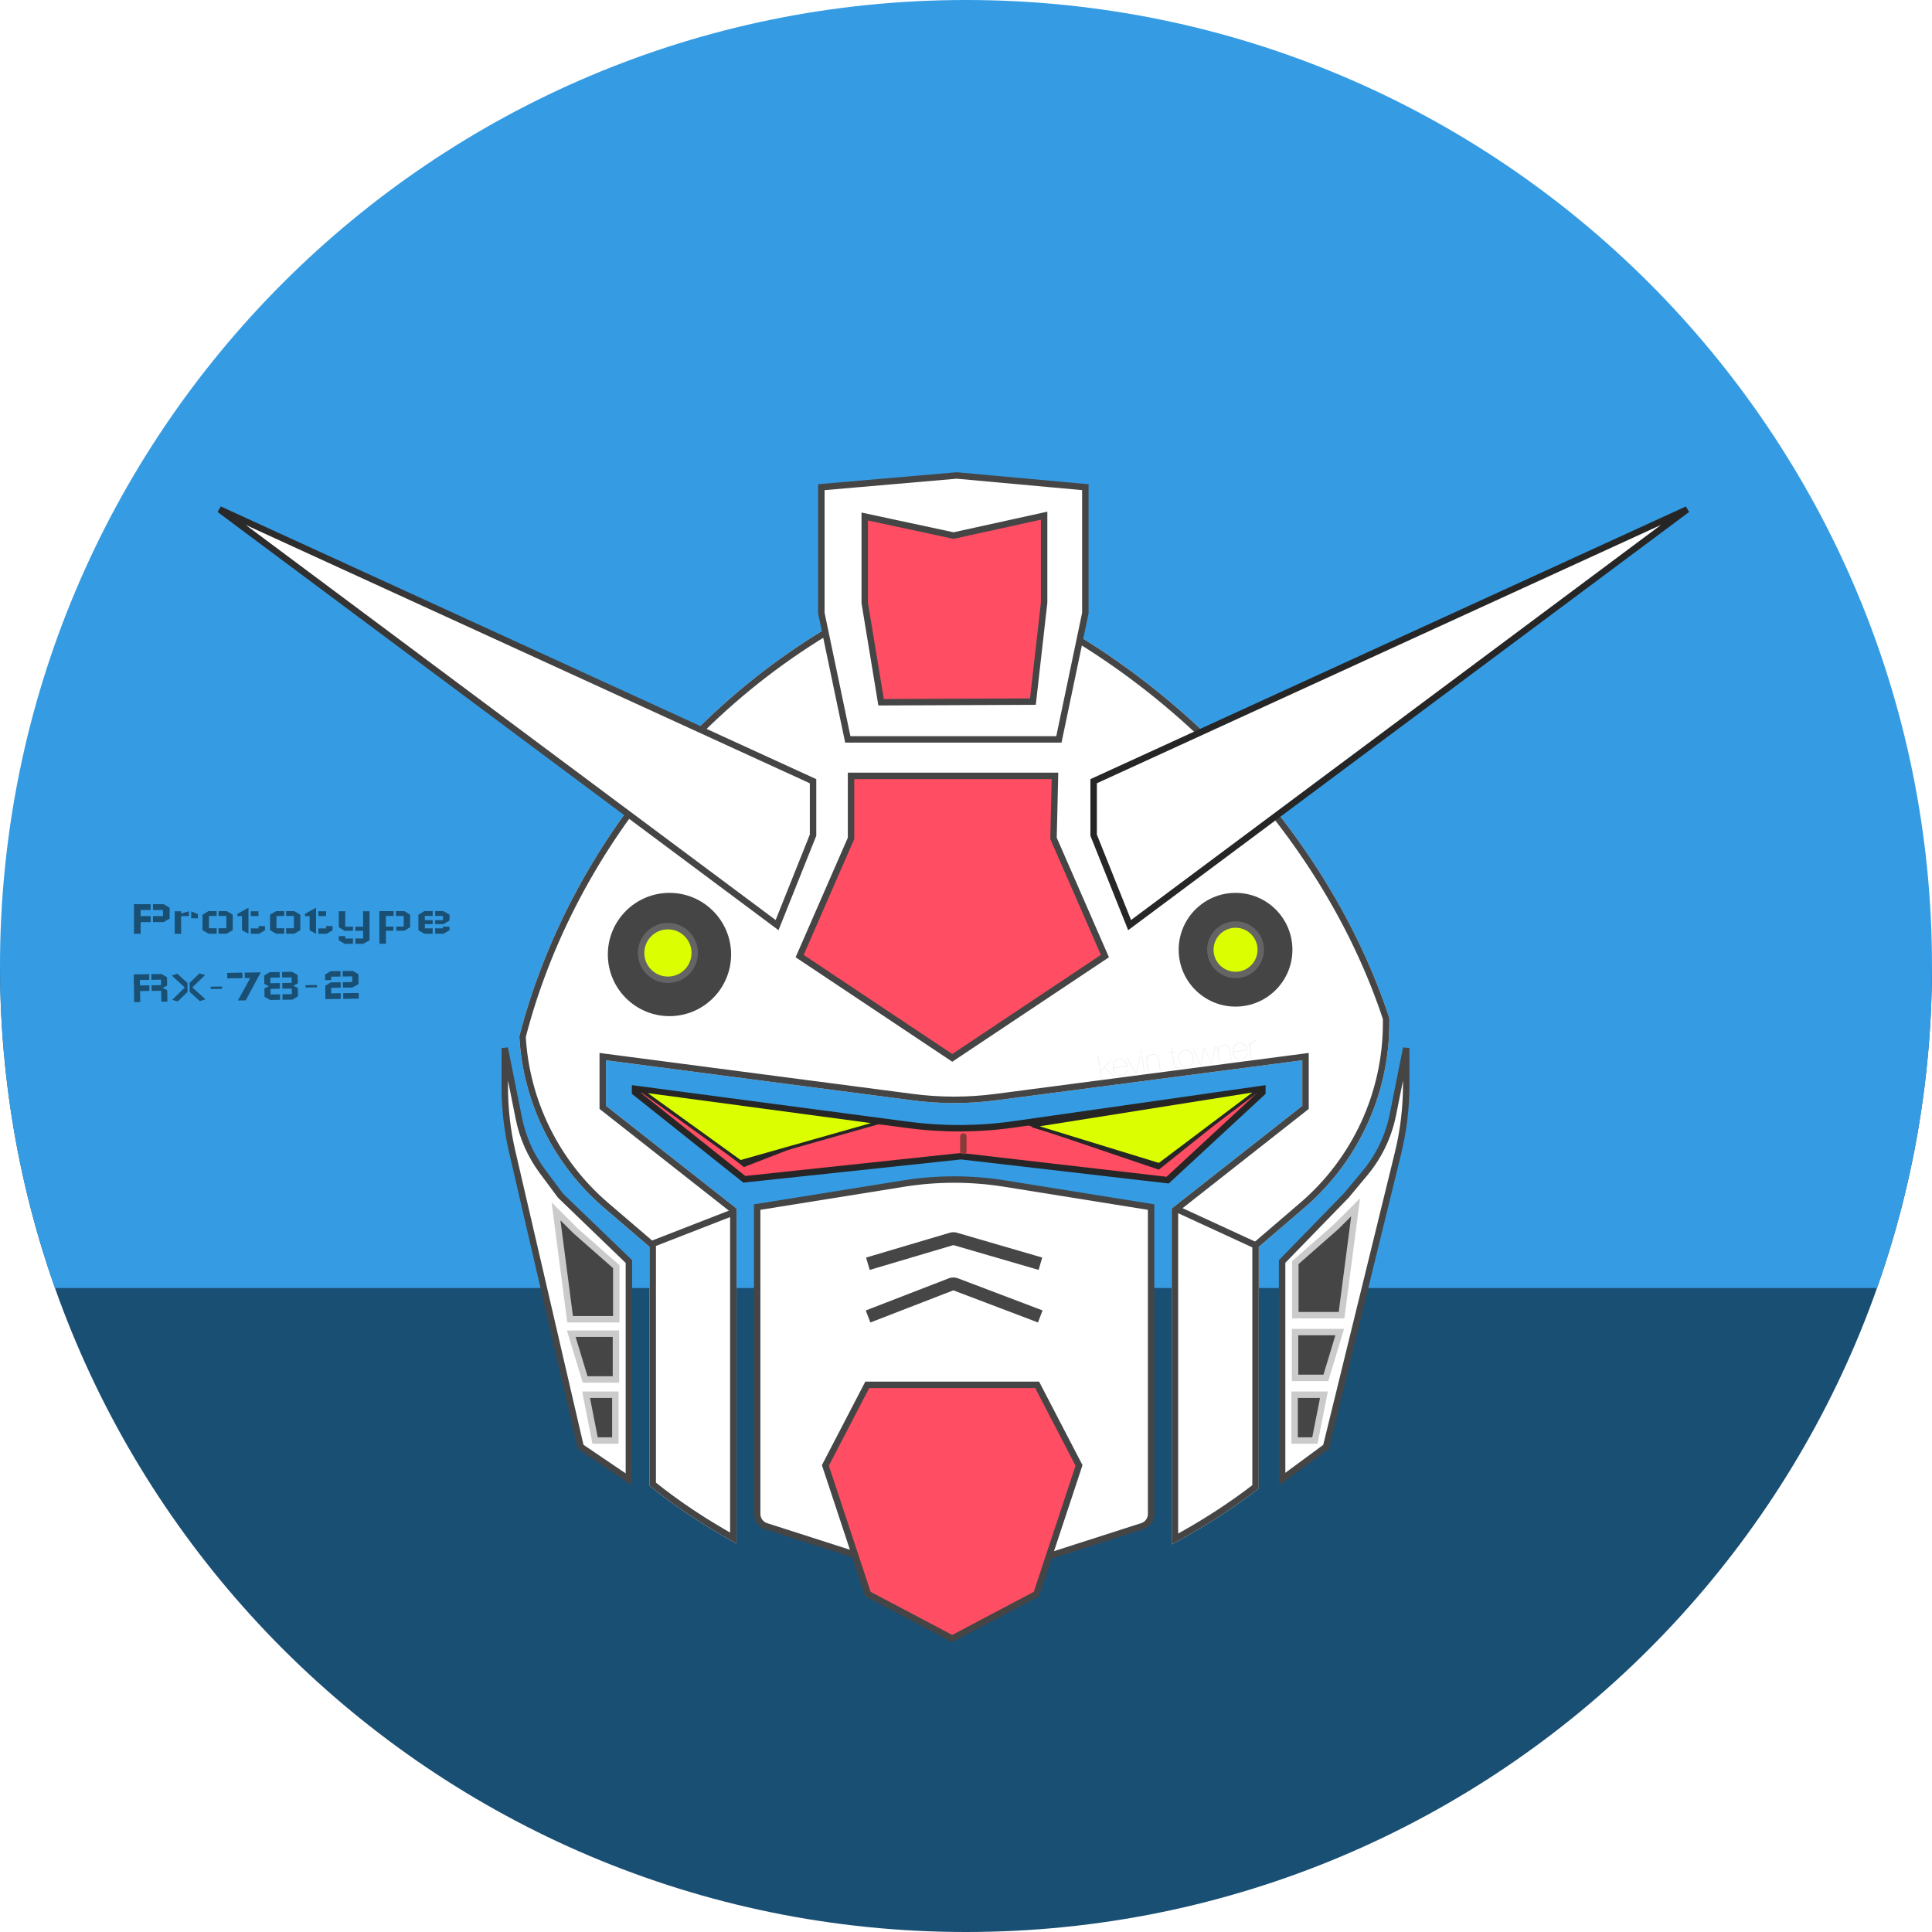
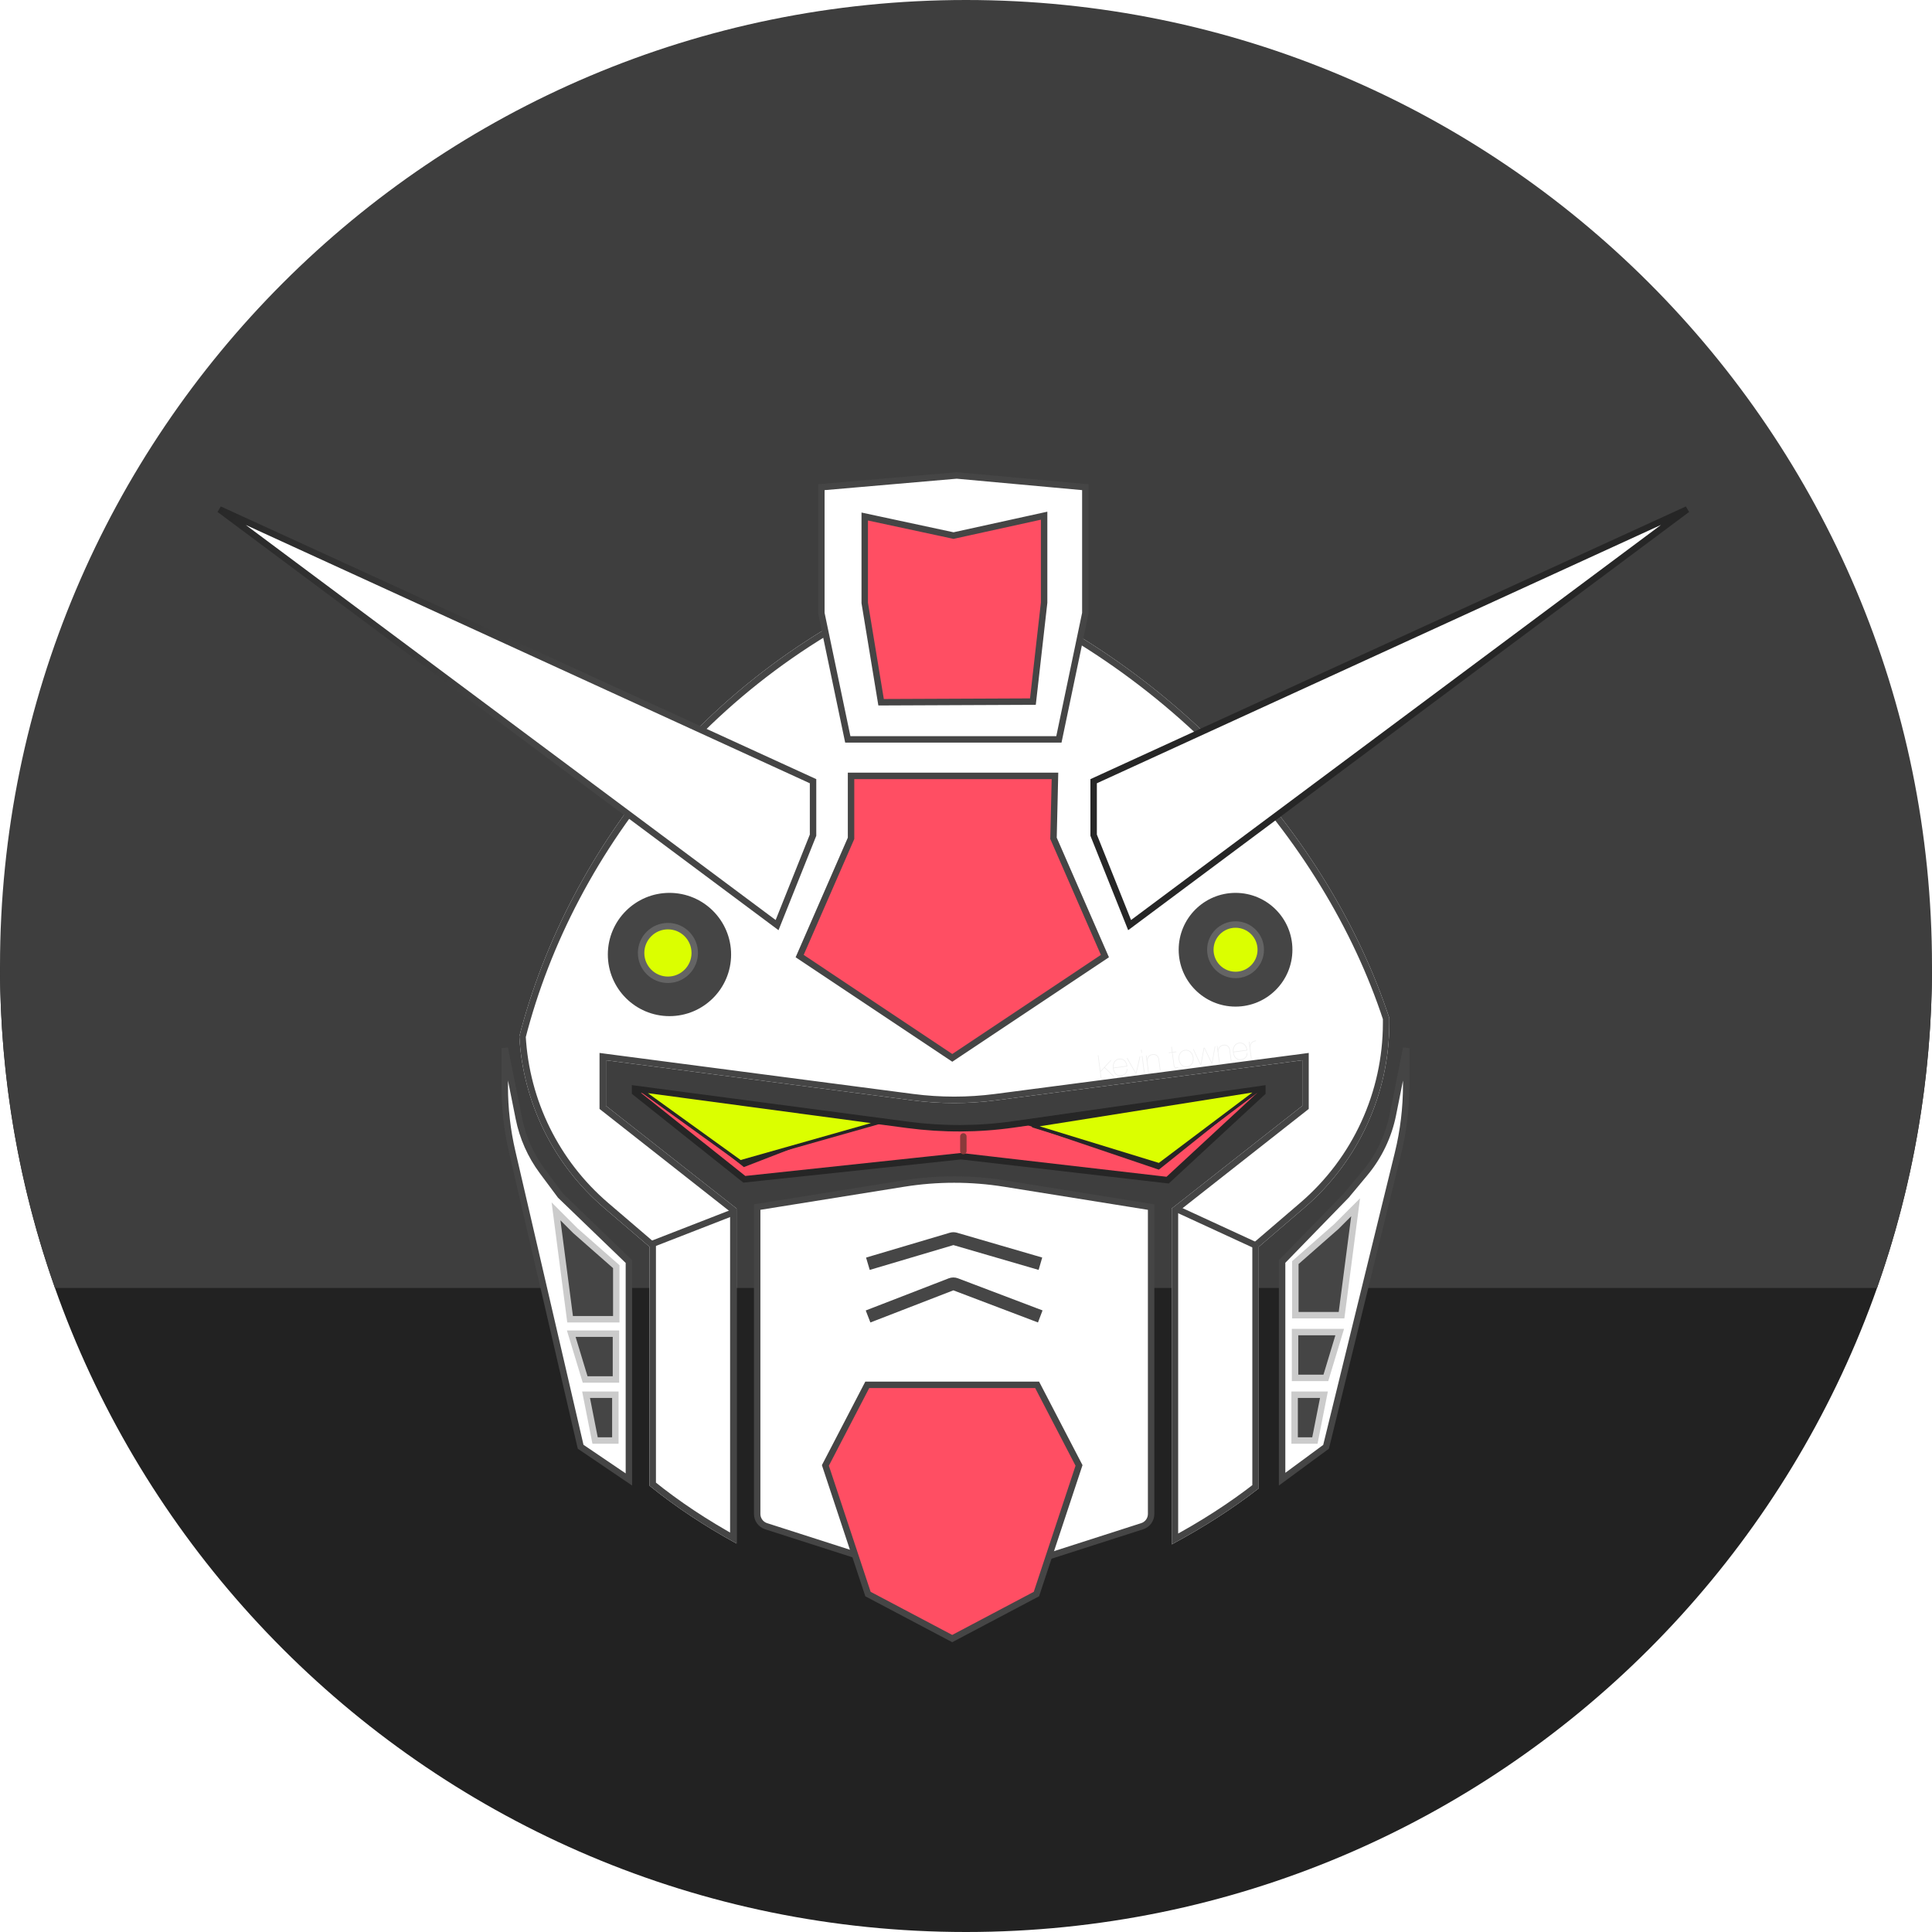
<svg xmlns="http://www.w3.org/2000/svg" width="60" height="60" viewBox="0 0 60 60" fill="none">
  <rect width="60" height="60" fill="white" />
-   <path fill-rule="evenodd" clip-rule="evenodd" d="M30 60C46.569 60 60 46.569 60 30H0C0 46.569 13.431 60 30 60Z" fill="#1A4F74" />
-   <path fill-rule="evenodd" clip-rule="evenodd" d="M58.293 40C59.398 36.872 60 33.506 60 30C60 13.431 46.569 0 30 0C13.431 0 0 13.431 0 30C0 33.506 0.602 36.872 1.707 40H58.293Z" fill="#359CE4" />
-   <path d="M4.152 30.261L4.632 30.253L4.635 30.43L4.344 30.435L4.347 30.604L4.638 30.6L4.64 30.775L4.349 30.78L4.355 31.12L4.166 31.123L4.152 30.261ZM5.199 31.107L5.193 30.75L5.051 30.679L5.191 30.609L5.187 30.348L5.009 30.247L4.7 30.252L4.702 30.429L4.999 30.424L5.002 30.594L4.705 30.599L4.708 30.774L5.005 30.77L5.01 31.11L5.199 31.107ZM5.825 30.806L5.519 31.102L5.349 31.051L5.739 30.668L5.337 30.298L5.506 30.239L5.821 30.526L5.825 30.806ZM5.974 30.664L6.382 31.034L6.207 31.091L5.892 30.805L5.888 30.524L6.194 30.229L6.37 30.281L5.974 30.664ZM6.895 30.636L6.896 30.71L6.542 30.715L6.541 30.642L6.895 30.636ZM8.098 30.197L7.632 31.067L7.389 31.071L7.771 30.373L7.603 30.376L7.6 30.205L8.098 30.197ZM7.528 30.206L7.531 30.377L7.057 30.385L7.054 30.214L7.528 30.206ZM9.086 31.044L8.774 31.049L8.771 30.878L9.064 30.874L9.061 30.701L8.769 30.706L8.766 30.529L9.058 30.524L9.056 30.353L8.763 30.358L8.761 30.185L9.073 30.18L9.245 30.281L9.249 30.539L9.109 30.615L9.251 30.68L9.255 30.938L9.086 31.044ZM8.215 30.955L8.211 30.697L8.35 30.627L8.208 30.556L8.204 30.298L8.374 30.192L8.686 30.187L8.688 30.359L8.396 30.364L8.399 30.535L8.691 30.53L8.694 30.707L8.401 30.712L8.404 30.884L8.696 30.88L8.699 31.05L8.387 31.055L8.215 30.955ZM9.843 30.59L9.845 30.663L9.491 30.669L9.489 30.596L9.843 30.59ZM10.1 30.616L10.269 30.51L10.579 30.505L10.582 30.674L10.284 30.679L10.286 30.85L10.579 30.845L10.582 31.022L10.106 31.03L10.1 30.616ZM10.097 30.439L10.094 30.268L10.263 30.162L10.574 30.157L10.576 30.328L10.284 30.332L10.286 30.436L10.097 30.439ZM11.142 31.014L10.661 31.021L10.658 30.844L11.14 30.837L11.142 31.014ZM10.942 30.669L10.649 30.673L10.647 30.504L10.939 30.499L10.937 30.322L10.644 30.327L10.641 30.156L10.952 30.151L11.13 30.252L11.135 30.562L10.942 30.669Z" fill="#1A4F74" />
-   <path d="M4.16 28.08H4.678V28.261H4.368V28.45H4.678V28.637H4.368V29H4.16V28.08ZM5.269 28.528V28.19L5.082 28.08H4.75V28.261H5.061V28.45H4.75V28.637H5.082L5.269 28.528ZM5.426 28.301H5.626V28.37L5.866 28.301V28.45H5.626V29H5.426V28.301ZM6.146 28.389L5.938 28.301V28.518H6.146V28.389ZM6.289 28.406L6.476 28.296H6.729V28.446H6.489V28.827H6.729V28.998H6.476L6.289 28.888V28.406ZM7.228 28.406L7.041 28.296H6.787V28.446H7.028V28.827H6.787V28.998H7.041L7.228 28.888V28.406ZM7.788 28.301H8.028V28.45H7.788V28.301ZM8.23 28.76V28.89L8.047 29H7.788V28.832H8.028V28.76H8.23ZM7.716 28.19V28.832V29L7.516 28.89V28.45L7.372 28.451V28.381L7.716 28.19ZM8.387 28.406L8.575 28.296H8.827V28.446H8.587V28.827H8.827V28.998H8.575L8.387 28.888V28.406ZM9.327 28.406L9.139 28.296H8.885V28.446H9.127V28.827H8.885V28.998H9.139L9.327 28.888V28.406ZM9.887 28.301H10.127V28.45H9.887V28.301ZM10.328 28.76V28.89L10.146 29H9.887V28.832H10.127V28.76H10.328ZM9.815 28.19V28.832V29L9.615 28.89V28.45L9.471 28.451V28.381L9.815 28.19ZM10.521 28.299H10.722V28.779H10.962V28.907H10.705L10.521 28.797V28.299ZM10.722 29.072V29.146H10.962V29.312H10.705L10.521 29.202V29.072H10.722ZM11.477 28.299V29.202L11.276 29.312H11.036V29.146H11.276V28.907H11.036V28.779H11.276V28.299H11.477ZM12.737 28.795L12.558 28.904H12.305V28.776H12.537V28.446H12.296V28.296H12.558L12.737 28.406V28.795ZM11.782 28.296H12.225V28.446H11.985V28.776H12.217V28.904H11.985V29.309H11.782V28.296ZM13.96 28.589L13.771 28.699H13.515V28.576H13.757V28.445H13.515V28.294H13.771L13.96 28.406V28.589ZM13.96 28.778V28.89L13.771 29H13.515V28.83H13.75V28.778H13.96ZM12.994 28.89L13.182 29H13.437V28.83H13.195V28.699H13.437V28.576H13.195V28.445H13.437V28.294H13.182L12.994 28.406V28.89Z" fill="#1A4F74" />
-   <mask id="path-5-inside-1" fill="white">
+   <path fill-rule="evenodd" clip-rule="evenodd" d="M30 60C46.569 60 60 46.569 60 30H0C0 46.569 13.431 60 30 60Z" fill="#222222" />
+   <path fill-rule="evenodd" clip-rule="evenodd" d="M58.293 40C59.398 36.872 60 33.506 60 30C60 13.431 46.569 0 30 0C13.431 0 0 13.431 0 30C0 33.506 0.602 36.872 1.707 40H58.293Z" fill="#3E3E3E" />
+   <mask id="path-3-inside-1" fill="white">
    <path fill-rule="evenodd" clip-rule="evenodd" d="M43.147 31.618V31.771C43.147 33.977 42.183 36.072 40.508 37.508L39.092 38.722V45.672V46.222C38.289 46.847 37.388 47.427 36.389 47.962V37.531L40.444 34.342V32.928L30.928 34.172C30.067 34.285 29.196 34.285 28.335 34.172L18.819 32.928V34.342L22.874 37.531V47.936C21.868 47.385 20.967 46.786 20.171 46.14V45.671V38.72L18.755 37.507C17.186 36.162 16.241 34.238 16.128 32.187C17.634 26.32 22.186 20.361 29.361 17.752C36.303 20.277 41.281 25.938 43.147 31.618Z" />
  </mask>
  <path fill-rule="evenodd" clip-rule="evenodd" d="M43.147 31.618V31.771C43.147 33.977 42.183 36.072 40.508 37.508L39.092 38.722V45.672V46.222C38.289 46.847 37.388 47.427 36.389 47.962V37.531L40.444 34.342V32.928L30.928 34.172C30.067 34.285 29.196 34.285 28.335 34.172L18.819 32.928V34.342L22.874 37.531V47.936C21.868 47.385 20.967 46.786 20.171 46.14V45.671V38.72L18.755 37.507C17.186 36.162 16.241 34.238 16.128 32.187C17.634 26.32 22.186 20.361 29.361 17.752C36.303 20.277 41.281 25.938 43.147 31.618Z" fill="white" />
-   <path d="M43.147 31.618H43.347V31.586L43.337 31.555L43.147 31.618ZM40.508 37.508L40.378 37.356L40.378 37.356L40.508 37.508ZM39.092 38.722L38.962 38.57L38.892 38.63V38.722H39.092ZM39.092 46.222L39.215 46.38L39.292 46.32V46.222H39.092ZM36.389 47.962H36.189V48.297L36.484 48.139L36.389 47.962ZM36.389 37.531L36.266 37.373L36.189 37.434V37.531H36.389ZM40.444 34.342L40.568 34.499L40.644 34.439V34.342H40.444ZM40.444 32.928H40.644V32.7L40.418 32.73L40.444 32.928ZM30.928 34.172L30.902 33.974L30.902 33.974L30.928 34.172ZM28.335 34.172L28.309 34.371L28.309 34.371L28.335 34.172ZM18.819 32.928L18.845 32.73L18.619 32.7V32.928H18.819ZM18.819 34.342H18.619V34.439L18.696 34.499L18.819 34.342ZM22.874 37.531H23.074V37.434L22.997 37.373L22.874 37.531ZM22.874 47.936L22.778 48.111L23.074 48.273V47.936H22.874ZM20.171 46.14H19.971V46.235L20.045 46.295L20.171 46.14ZM20.171 38.72H20.371V38.628L20.301 38.568L20.171 38.72ZM18.755 37.507L18.625 37.658L18.625 37.658L18.755 37.507ZM16.128 32.187L15.934 32.138L15.926 32.168L15.928 32.199L16.128 32.187ZM29.361 17.752L29.429 17.564L29.361 17.539L29.292 17.564L29.361 17.752ZM42.947 31.618V31.771H43.347V31.618H42.947ZM42.947 31.771C42.947 33.918 42.009 35.959 40.378 37.356L40.639 37.66C42.358 36.186 43.347 34.035 43.347 31.771H42.947ZM40.378 37.356L38.962 38.57L39.223 38.873L40.639 37.66L40.378 37.356ZM38.892 38.722V45.672H39.292V38.722H38.892ZM38.892 45.672V46.222H39.292V45.672H38.892ZM38.969 46.064C38.176 46.682 37.285 47.256 36.295 47.786L36.484 48.139C37.491 47.599 38.402 47.013 39.215 46.38L38.969 46.064ZM36.589 47.962V37.531H36.189V47.962H36.589ZM36.513 37.688L40.568 34.499L40.32 34.185L36.266 37.373L36.513 37.688ZM40.644 34.342V32.928H40.244V34.342H40.644ZM40.418 32.73L30.902 33.974L30.954 34.371L40.47 33.126L40.418 32.73ZM30.902 33.974C30.059 34.084 29.204 34.084 28.361 33.974L28.309 34.371C29.187 34.486 30.076 34.486 30.954 34.371L30.902 33.974ZM28.361 33.974L18.845 32.73L18.793 33.126L28.309 34.371L28.361 33.974ZM18.619 32.928V34.342H19.019V32.928H18.619ZM18.696 34.499L22.75 37.688L22.997 37.373L18.943 34.185L18.696 34.499ZM22.674 37.531V47.936H23.074V37.531H22.674ZM22.97 47.76C21.973 47.214 21.083 46.623 20.297 45.985L20.045 46.295C20.851 46.95 21.762 47.555 22.778 48.111L22.97 47.76ZM20.371 46.14V45.671H19.971V46.14H20.371ZM20.371 45.671V38.72H19.971V45.671H20.371ZM20.301 38.568L18.885 37.355L18.625 37.658L20.041 38.872L20.301 38.568ZM18.885 37.355C17.358 36.046 16.438 34.173 16.327 32.176L15.928 32.199C16.044 34.304 17.015 36.278 18.625 37.658L18.885 37.355ZM16.321 32.237C17.813 26.428 22.322 20.524 29.429 17.94L29.292 17.564C22.05 20.198 17.455 26.212 15.934 32.138L16.321 32.237ZM29.292 17.94C36.176 20.443 41.11 26.057 42.957 31.68L43.337 31.555C41.453 25.818 36.431 20.11 29.429 17.564L29.292 17.94Z" fill="#454545" mask="url(#path-5-inside-1)" />
+   <path d="M43.147 31.618H43.347V31.586L43.337 31.555L43.147 31.618ZM40.508 37.508L40.378 37.356L40.378 37.356L40.508 37.508ZM39.092 38.722L38.962 38.57L38.892 38.63V38.722H39.092ZM39.092 46.222L39.215 46.38L39.292 46.32V46.222H39.092ZM36.389 47.962H36.189V48.297L36.484 48.139L36.389 47.962ZM36.389 37.531L36.266 37.373L36.189 37.434V37.531H36.389ZM40.444 34.342L40.568 34.499L40.644 34.439V34.342H40.444ZM40.444 32.928H40.644V32.7L40.418 32.73L40.444 32.928ZM30.928 34.172L30.902 33.974L30.902 33.974L30.928 34.172ZM28.335 34.172L28.309 34.371L28.309 34.371L28.335 34.172ZM18.819 32.928L18.845 32.73L18.619 32.7V32.928H18.819ZM18.819 34.342H18.619V34.439L18.696 34.499L18.819 34.342ZM22.874 37.531H23.074V37.434L22.997 37.373L22.874 37.531ZM22.874 47.936L22.778 48.111L23.074 48.273V47.936H22.874ZM20.171 46.14H19.971V46.235L20.045 46.295L20.171 46.14ZM20.171 38.72H20.371V38.628L20.301 38.568L20.171 38.72ZM18.755 37.507L18.625 37.658L18.625 37.658L18.755 37.507ZM16.128 32.187L15.934 32.138L15.926 32.168L15.928 32.199L16.128 32.187ZM29.361 17.752L29.429 17.564L29.361 17.539L29.292 17.564L29.361 17.752ZM42.947 31.618V31.771H43.347V31.618H42.947ZM42.947 31.771C42.947 33.918 42.009 35.959 40.378 37.356L40.639 37.66C42.358 36.186 43.347 34.035 43.347 31.771H42.947ZM40.378 37.356L38.962 38.57L39.223 38.873L40.639 37.66L40.378 37.356ZM38.892 38.722V45.672H39.292V38.722H38.892ZM38.892 45.672V46.222H39.292V45.672H38.892ZM38.969 46.064C38.176 46.682 37.285 47.256 36.295 47.786L36.484 48.139C37.491 47.599 38.402 47.013 39.215 46.38L38.969 46.064ZM36.589 47.962V37.531H36.189V47.962H36.589ZM36.513 37.688L40.568 34.499L40.32 34.185L36.266 37.373L36.513 37.688ZM40.644 34.342V32.928H40.244V34.342H40.644ZM40.418 32.73L30.902 33.974L30.954 34.371L40.47 33.126L40.418 32.73ZM30.902 33.974C30.059 34.084 29.204 34.084 28.361 33.974L28.309 34.371C29.187 34.486 30.076 34.486 30.954 34.371L30.902 33.974ZM28.361 33.974L18.845 32.73L18.793 33.126L28.309 34.371L28.361 33.974ZM18.619 32.928V34.342H19.019V32.928H18.619ZM18.696 34.499L22.75 37.688L22.997 37.373L18.943 34.185L18.696 34.499ZM22.674 37.531V47.936H23.074V37.531H22.674ZM22.97 47.76C21.973 47.214 21.083 46.623 20.297 45.985L20.045 46.295C20.851 46.95 21.762 47.555 22.778 48.111L22.97 47.76ZM20.371 46.14V45.671H19.971V46.14H20.371ZM20.371 45.671V38.72H19.971V45.671H20.371ZM20.301 38.568L18.885 37.355L18.625 37.658L20.041 38.872L20.301 38.568ZM18.885 37.355C17.358 36.046 16.438 34.173 16.327 32.176L15.928 32.199C16.044 34.304 17.015 36.278 18.625 37.658L18.885 37.355ZM16.321 32.237C17.813 26.428 22.322 20.524 29.429 17.94L29.292 17.564C22.05 20.198 17.455 26.212 15.934 32.138L16.321 32.237ZM29.292 17.94C36.176 20.443 41.11 26.057 42.957 31.68L43.337 31.555C41.453 25.818 36.431 20.11 29.429 17.564L29.292 17.94Z" fill="#454545" mask="url(#path-3-inside-1)" />
  <path d="M31.201 36.757L35.749 37.487V47.017C35.749 47.191 35.637 47.345 35.471 47.398L29.632 49.273L23.793 47.398C23.627 47.345 23.515 47.191 23.515 47.017V37.487L28.063 36.757C29.102 36.59 30.162 36.59 31.201 36.757Z" fill="white" stroke="#454545" stroke-width="0.2" />
  <path d="M32.209 43.007L33.51 45.51L32.187 49.505L29.572 50.887L26.956 49.505L25.633 45.51L26.934 43.007L29.572 43.007L32.209 43.007Z" fill="#FF4E63" stroke="#454545" stroke-width="0.2" />
  <path d="M27.145 39.19L29.551 38.476C29.587 38.465 29.627 38.465 29.663 38.475L32.119 39.19" stroke="#464646" stroke-width="0.4" stroke-linecap="square" />
  <path d="M27.145 40.812L29.536 39.886C29.582 39.869 29.633 39.868 29.679 39.886L32.119 40.812" stroke="#464646" stroke-width="0.4" stroke-linecap="square" />
  <path d="M17.397 37.119L17.402 37.126L17.407 37.132L19.531 39.179V45.946L18.032 44.93L15.906 35.762C15.753 35.103 15.676 34.428 15.676 33.752V32.548L16.113 34.731C16.232 35.326 16.481 35.886 16.842 36.373L17.397 37.119Z" fill="white" stroke="#454545" stroke-width="0.2" />
  <path d="M18.172 42.841L17.741 41.419H19.129V42.841H18.172Z" fill="#454545" stroke="#CBCBCB" stroke-width="0.2" />
  <path d="M17.705 40.971L17.268 37.62L17.871 38.223L17.871 38.223L17.876 38.227L18.524 38.797L19.139 39.337V40.971H17.705Z" fill="#454545" stroke="#CBCBCB" stroke-width="0.2" />
  <path d="M18.481 44.737L18.201 43.315H19.11V44.737H18.481Z" fill="#454545" stroke="#CBCBCB" stroke-width="0.2" />
  <path d="M41.814 37.123L41.814 37.124L41.809 37.129L39.817 39.177V45.937L41.182 44.932L43.416 35.813C43.586 35.12 43.671 34.409 43.671 33.695V32.548L43.258 34.615C43.124 35.286 42.824 35.912 42.386 36.437L41.814 37.123Z" fill="white" stroke="#454545" stroke-width="0.2" />
  <path d="M41.176 42.791L41.606 41.369H40.219V42.791H41.176Z" fill="#454545" stroke="#CBCBCB" stroke-width="0.2" />
  <path d="M41.663 40.844L42.1 37.493L41.497 38.096L41.497 38.096L41.492 38.1L40.228 39.211V40.844H41.663Z" fill="#454545" stroke="#CBCBCB" stroke-width="0.2" />
  <path d="M40.835 44.737L41.116 43.315H40.206V44.737H40.835Z" fill="#454545" stroke="#CBCBCB" stroke-width="0.2" />
  <circle cx="20.791" cy="29.643" r="1.914" fill="#454545" />
  <circle cx="20.743" cy="29.595" r="0.833" fill="#DBFF00" stroke="#646464" stroke-width="0.2" />
  <circle cx="38.371" cy="29.495" r="1.766" fill="#454545" />
  <circle cx="38.371" cy="29.495" r="0.783" fill="#DBFF00" stroke="#646464" stroke-width="0.2" />
  <path d="M29.855 35.908L29.844 35.907L29.833 35.908L23.116 36.624L19.723 33.922V33.814L28.194 34.934C29.289 35.079 30.398 35.074 31.491 34.917L39.204 33.816L39.204 33.927L36.262 36.65L29.855 35.908Z" fill="#FF4E63" stroke="#262626" stroke-width="0.2" />
  <path d="M20.021 33.794L27.019 34.727L23.102 36.245L20.021 33.794Z" fill="#262626" />
  <path d="M39.234 33.727L31.806 34.908L35.989 36.325L39.234 33.727Z" fill="#262626" />
  <path d="M22.992 36.08L19.93 33.873L27.292 34.861L22.992 36.08Z" fill="#DBFF00" stroke="#262626" stroke-width="0.1" />
  <path d="M35.999 36.17L39.084 33.848L32.067 34.963L35.999 36.17Z" fill="#DBFF00" stroke="#262626" stroke-width="0.1" />
  <line x1="29.918" y1="35.293" x2="29.918" y2="35.746" stroke="#893A3A" stroke-width="0.2" stroke-linecap="round" />
  <path d="M26.43 24.096L29.574 24.096L32.763 24.096L32.718 26.012L32.717 26.034L32.726 26.054L34.314 29.692L29.574 32.853L24.834 29.692L26.422 26.054L26.43 26.035V26.014V24.096Z" fill="#FF4E63" stroke="#454545" stroke-width="0.2" />
  <path d="M25.25 25.937L24.133 28.73L6.816 15.819L25.25 24.261L25.25 25.937Z" fill="white" stroke="url(#paint0_linear)" stroke-width="0.2" />
  <path d="M33.964 25.937L35.081 28.73L52.398 15.819L33.964 24.261L33.964 25.937Z" fill="white" stroke="url(#paint1_linear)" stroke-width="0.2" />
  <path d="M33.706 19.041L32.885 22.963H26.329L25.508 19.041V15.13L29.712 14.766L33.706 15.13V19.041Z" fill="white" stroke="#454545" stroke-width="0.2" />
  <path d="M26.855 18.725L26.855 16.041L29.591 16.628L29.613 16.633L29.635 16.628L32.426 16.015L32.426 18.716L32.078 21.789L27.363 21.809L26.855 18.725Z" fill="#FF4E63" stroke="#454545" stroke-width="0.2" stroke-linecap="round" />
  <path d="M20.3 38.614L22.7 37.68" stroke="#454545" stroke-width="0.2" stroke-linecap="square" />
  <path d="M38.86 38.614L36.66 37.6" stroke="#454545" stroke-width="0.2" stroke-linecap="square" />
  <path d="M34.181 33.289L34.299 33.163L34.578 33.432L34.604 33.428L34.312 33.147L34.52 32.921L34.491 32.925L34.178 33.264L34.113 32.774L34.093 32.776L34.187 33.484L34.207 33.481L34.181 33.289ZM34.584 33.176L35.011 33.119C35.007 33.084 34.999 33.051 34.986 33.02C34.974 32.988 34.957 32.961 34.935 32.939C34.914 32.916 34.888 32.899 34.857 32.888C34.826 32.876 34.791 32.873 34.752 32.878C34.723 32.882 34.696 32.892 34.671 32.907C34.645 32.923 34.624 32.943 34.606 32.969C34.589 32.995 34.576 33.024 34.568 33.059C34.56 33.094 34.558 33.132 34.564 33.175C34.569 33.212 34.578 33.247 34.591 33.279C34.604 33.31 34.621 33.337 34.642 33.359C34.663 33.38 34.688 33.396 34.718 33.405C34.748 33.415 34.783 33.417 34.822 33.411C34.88 33.403 34.927 33.38 34.962 33.343C34.998 33.304 35.015 33.255 35.014 33.194L34.995 33.197C34.993 33.254 34.977 33.3 34.945 33.333C34.914 33.365 34.871 33.385 34.818 33.392C34.782 33.397 34.75 33.395 34.723 33.386C34.696 33.376 34.674 33.362 34.655 33.342C34.636 33.322 34.621 33.298 34.609 33.27C34.598 33.242 34.59 33.21 34.584 33.176ZM34.988 33.102L34.582 33.156C34.579 33.12 34.581 33.087 34.589 33.057C34.596 33.027 34.608 33.001 34.623 32.979C34.638 32.956 34.657 32.938 34.68 32.924C34.703 32.91 34.728 32.902 34.756 32.898C34.789 32.894 34.819 32.896 34.846 32.905C34.873 32.914 34.896 32.927 34.915 32.946C34.935 32.965 34.951 32.988 34.963 33.016C34.976 33.042 34.984 33.071 34.988 33.102ZM35.394 32.805L35.277 33.319L35.275 33.319L35.013 32.856L34.99 32.859L35.267 33.34L35.292 33.337L35.416 32.802L35.394 32.805ZM35.466 32.696L35.453 32.595L35.433 32.598L35.446 32.698L35.466 32.696ZM35.547 33.303L35.479 32.794L35.459 32.796L35.527 33.306L35.547 33.303ZM35.588 32.779L35.656 33.289L35.675 33.286L35.637 32.998C35.633 32.969 35.634 32.941 35.638 32.915C35.643 32.888 35.651 32.864 35.664 32.843C35.677 32.821 35.694 32.803 35.716 32.788C35.738 32.773 35.764 32.764 35.794 32.76C35.816 32.757 35.837 32.758 35.857 32.761C35.877 32.765 35.896 32.773 35.912 32.784C35.929 32.796 35.944 32.811 35.955 32.831C35.966 32.851 35.974 32.875 35.978 32.905L36.022 33.24L36.042 33.237L35.997 32.899C35.993 32.87 35.985 32.844 35.973 32.823C35.961 32.801 35.946 32.783 35.928 32.77C35.91 32.757 35.889 32.747 35.865 32.742C35.843 32.737 35.818 32.736 35.791 32.74C35.766 32.743 35.744 32.75 35.724 32.76C35.705 32.769 35.688 32.781 35.674 32.796C35.66 32.811 35.649 32.827 35.641 32.845C35.633 32.863 35.628 32.882 35.626 32.902L35.624 32.902L35.608 32.776L35.588 32.779ZM36.416 32.689L36.532 32.674L36.529 32.654L36.414 32.669L36.392 32.509L36.373 32.511L36.394 32.672L36.301 32.684L36.303 32.704L36.397 32.692L36.449 33.086C36.454 33.123 36.465 33.147 36.483 33.158C36.501 33.169 36.522 33.173 36.545 33.17C36.56 33.168 36.571 33.167 36.576 33.165C36.581 33.164 36.587 33.162 36.593 33.161L36.591 33.141C36.587 33.143 36.582 33.145 36.574 33.146C36.566 33.147 36.557 33.149 36.547 33.15C36.539 33.151 36.532 33.152 36.523 33.152C36.515 33.152 36.508 33.149 36.5 33.145C36.493 33.141 36.486 33.133 36.48 33.123C36.475 33.113 36.471 33.099 36.468 33.08L36.416 32.689ZM36.625 32.9C36.621 32.869 36.621 32.837 36.626 32.806C36.631 32.776 36.641 32.748 36.656 32.723C36.671 32.697 36.69 32.676 36.714 32.659C36.739 32.641 36.768 32.63 36.803 32.626C36.836 32.621 36.867 32.624 36.895 32.635C36.923 32.645 36.948 32.66 36.968 32.681C36.989 32.701 37.006 32.726 37.019 32.754C37.032 32.783 37.041 32.813 37.045 32.845C37.049 32.877 37.048 32.909 37.043 32.94C37.039 32.971 37.029 32.999 37.014 33.024C36.999 33.049 36.98 33.07 36.955 33.088C36.931 33.104 36.902 33.115 36.868 33.119C36.834 33.124 36.803 33.121 36.775 33.112C36.747 33.101 36.723 33.086 36.702 33.066C36.681 33.045 36.664 33.02 36.651 32.992C36.638 32.963 36.63 32.933 36.625 32.9ZM36.606 32.903C36.61 32.938 36.62 32.971 36.634 33.002C36.648 33.033 36.666 33.059 36.689 33.081C36.712 33.102 36.739 33.119 36.769 33.13C36.799 33.14 36.833 33.143 36.87 33.138C36.908 33.133 36.94 33.122 36.966 33.103C36.993 33.085 37.014 33.062 37.03 33.035C37.046 33.008 37.057 32.978 37.063 32.945C37.069 32.911 37.069 32.877 37.065 32.842C37.06 32.807 37.05 32.774 37.036 32.744C37.022 32.713 37.004 32.686 36.98 32.664C36.958 32.643 36.932 32.626 36.901 32.616C36.871 32.604 36.837 32.601 36.8 32.606C36.762 32.611 36.73 32.623 36.704 32.642C36.678 32.66 36.656 32.683 36.639 32.71C36.623 32.737 36.613 32.767 36.607 32.801C36.601 32.834 36.601 32.868 36.606 32.903ZM37.725 32.495L37.636 33.005L37.634 33.005L37.412 32.536L37.381 32.541L37.289 33.051L37.287 33.051L37.07 32.582L37.051 32.584L37.276 33.073L37.304 33.069L37.399 32.559L37.401 32.558L37.624 33.027L37.65 33.023L37.745 32.492L37.725 32.495ZM37.791 32.486L37.859 32.996L37.879 32.993L37.84 32.705C37.837 32.676 37.837 32.648 37.841 32.622C37.846 32.595 37.855 32.571 37.867 32.55C37.88 32.528 37.898 32.51 37.919 32.495C37.941 32.48 37.967 32.471 37.997 32.467C38.019 32.464 38.04 32.464 38.06 32.468C38.081 32.472 38.099 32.479 38.116 32.491C38.133 32.502 38.147 32.518 38.158 32.538C38.169 32.557 38.177 32.582 38.181 32.612L38.226 32.947L38.245 32.944L38.2 32.606C38.197 32.576 38.188 32.551 38.176 32.53C38.164 32.508 38.149 32.49 38.131 32.477C38.113 32.464 38.092 32.454 38.069 32.449C38.046 32.444 38.021 32.443 37.995 32.447C37.97 32.45 37.947 32.457 37.928 32.467C37.908 32.476 37.891 32.488 37.877 32.503C37.864 32.517 37.853 32.534 37.844 32.552C37.837 32.569 37.832 32.589 37.83 32.609L37.828 32.609L37.811 32.483L37.791 32.486ZM38.311 32.68L38.737 32.623C38.734 32.588 38.726 32.555 38.713 32.524C38.701 32.492 38.684 32.465 38.662 32.443C38.641 32.42 38.615 32.403 38.584 32.392C38.553 32.38 38.518 32.377 38.478 32.383C38.45 32.386 38.423 32.396 38.398 32.411C38.372 32.427 38.351 32.448 38.333 32.474C38.316 32.499 38.303 32.529 38.295 32.563C38.286 32.598 38.285 32.637 38.291 32.679C38.296 32.717 38.305 32.751 38.318 32.783C38.331 32.815 38.348 32.841 38.369 32.863C38.39 32.885 38.415 32.9 38.445 32.91C38.475 32.919 38.51 32.921 38.549 32.915C38.607 32.907 38.654 32.884 38.69 32.847C38.725 32.809 38.742 32.759 38.741 32.699L38.722 32.701C38.721 32.759 38.704 32.804 38.672 32.837C38.641 32.869 38.598 32.889 38.545 32.896C38.508 32.901 38.477 32.899 38.45 32.89C38.423 32.88 38.401 32.866 38.382 32.846C38.363 32.827 38.348 32.803 38.336 32.775C38.325 32.746 38.316 32.715 38.311 32.68ZM38.715 32.606L38.309 32.66C38.306 32.624 38.308 32.592 38.316 32.562C38.323 32.532 38.334 32.506 38.35 32.483C38.365 32.461 38.385 32.442 38.407 32.428C38.43 32.415 38.455 32.406 38.483 32.402C38.516 32.398 38.546 32.4 38.573 32.409C38.599 32.418 38.623 32.432 38.642 32.451C38.662 32.469 38.678 32.492 38.69 32.52C38.703 32.546 38.711 32.575 38.715 32.606ZM38.87 32.861L38.832 32.573C38.828 32.545 38.828 32.517 38.833 32.49C38.837 32.462 38.846 32.438 38.86 32.416C38.874 32.393 38.893 32.374 38.916 32.36C38.94 32.344 38.97 32.335 39.005 32.333L39.003 32.313C38.972 32.316 38.946 32.323 38.924 32.333C38.902 32.344 38.884 32.356 38.869 32.371C38.855 32.386 38.843 32.402 38.836 32.421C38.828 32.439 38.823 32.457 38.821 32.477L38.819 32.477L38.802 32.352L38.782 32.354L38.85 32.864L38.87 32.861Z" fill="#EEEEEE" />
  <defs>
    <linearGradient id="paint0_linear" x1="8.724" y1="12.668" x2="24.397" y2="28.674" gradientUnits="userSpaceOnUse">
      <stop stop-color="#262626" />
      <stop offset="0.569" stop-color="#454545" />
    </linearGradient>
    <linearGradient id="paint1_linear" x1="50.49" y1="12.668" x2="34.817" y2="28.674" gradientUnits="userSpaceOnUse">
      <stop stop-color="#262626" />
      <stop offset="0.392" stop-color="#262626" />
    </linearGradient>
  </defs>
</svg>
